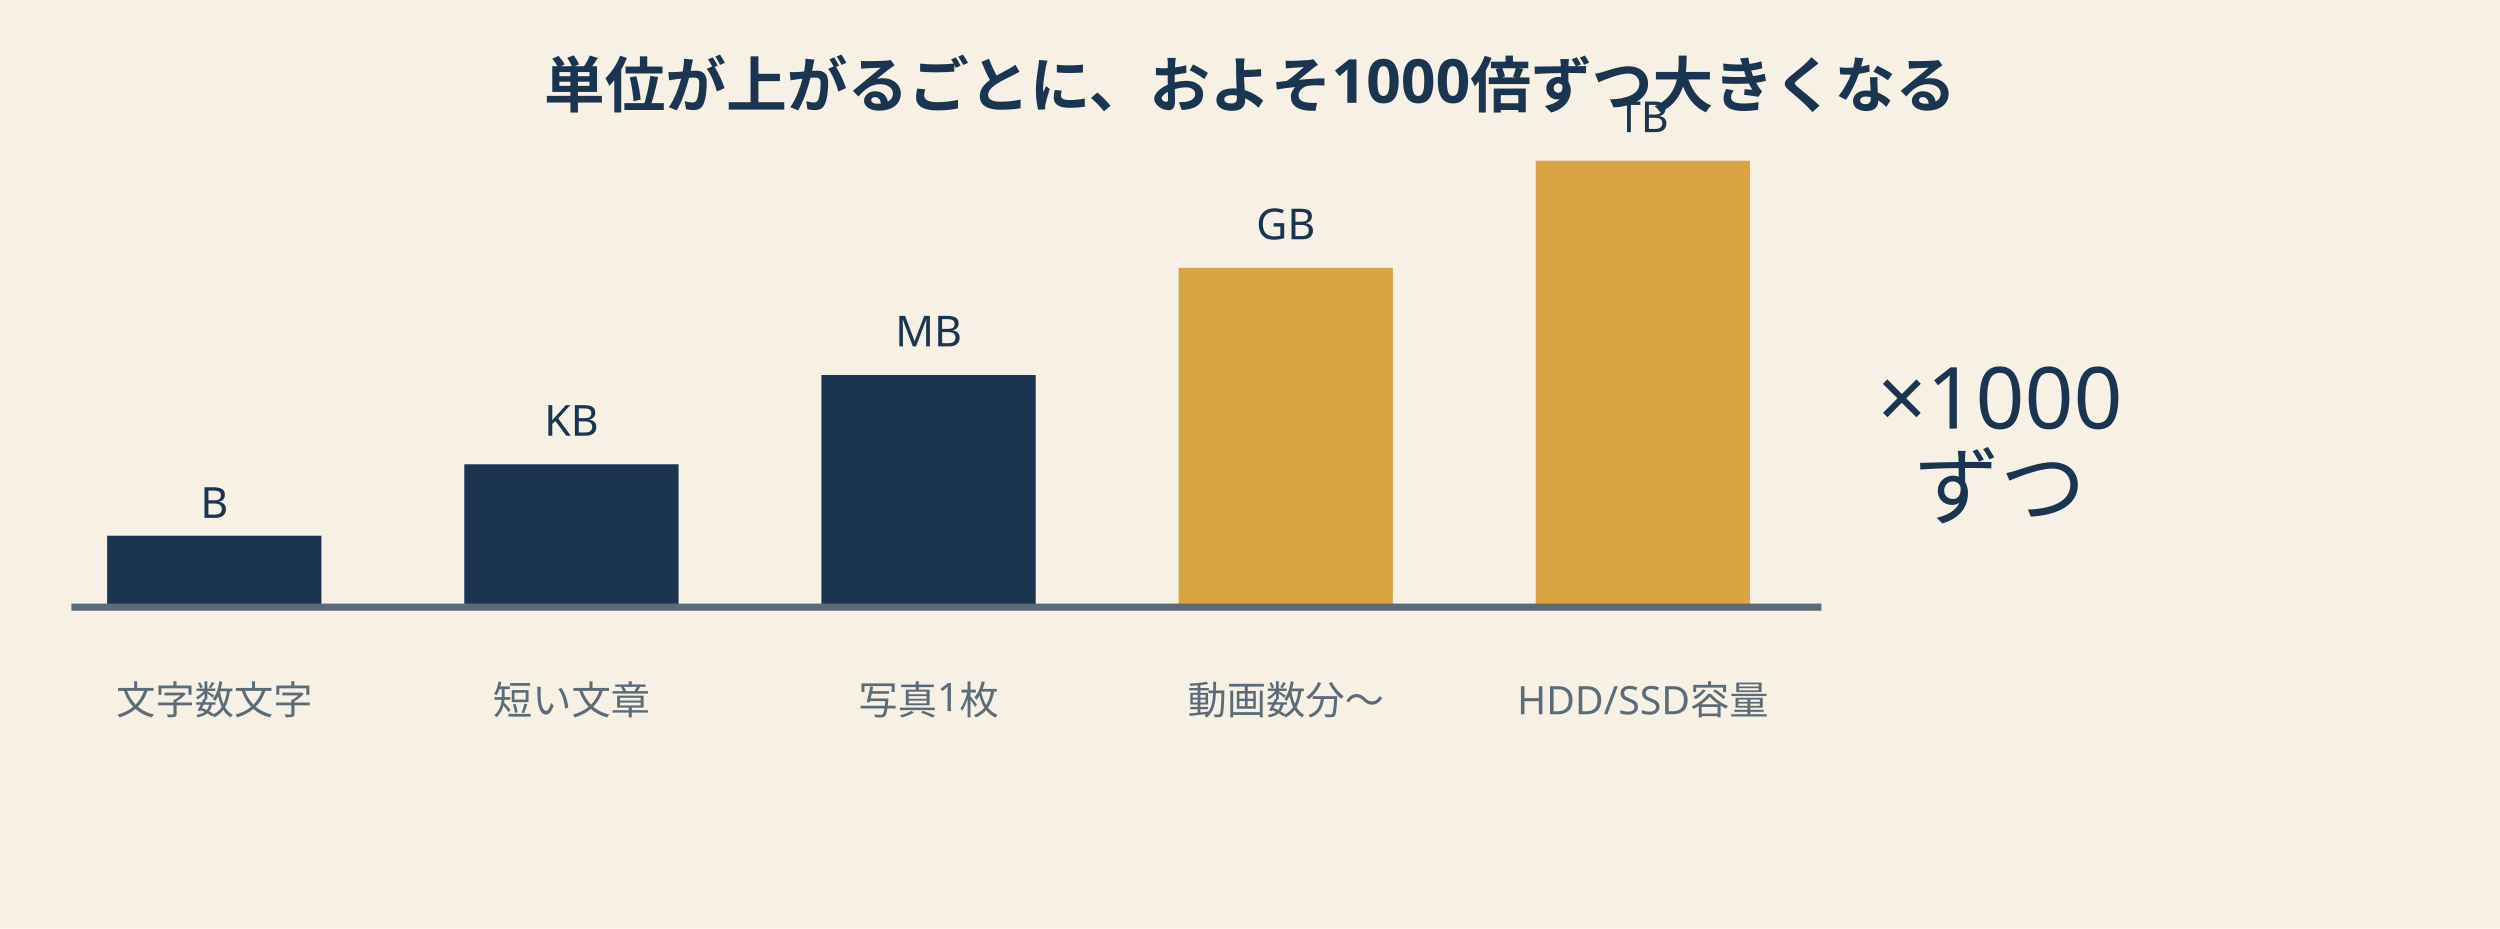
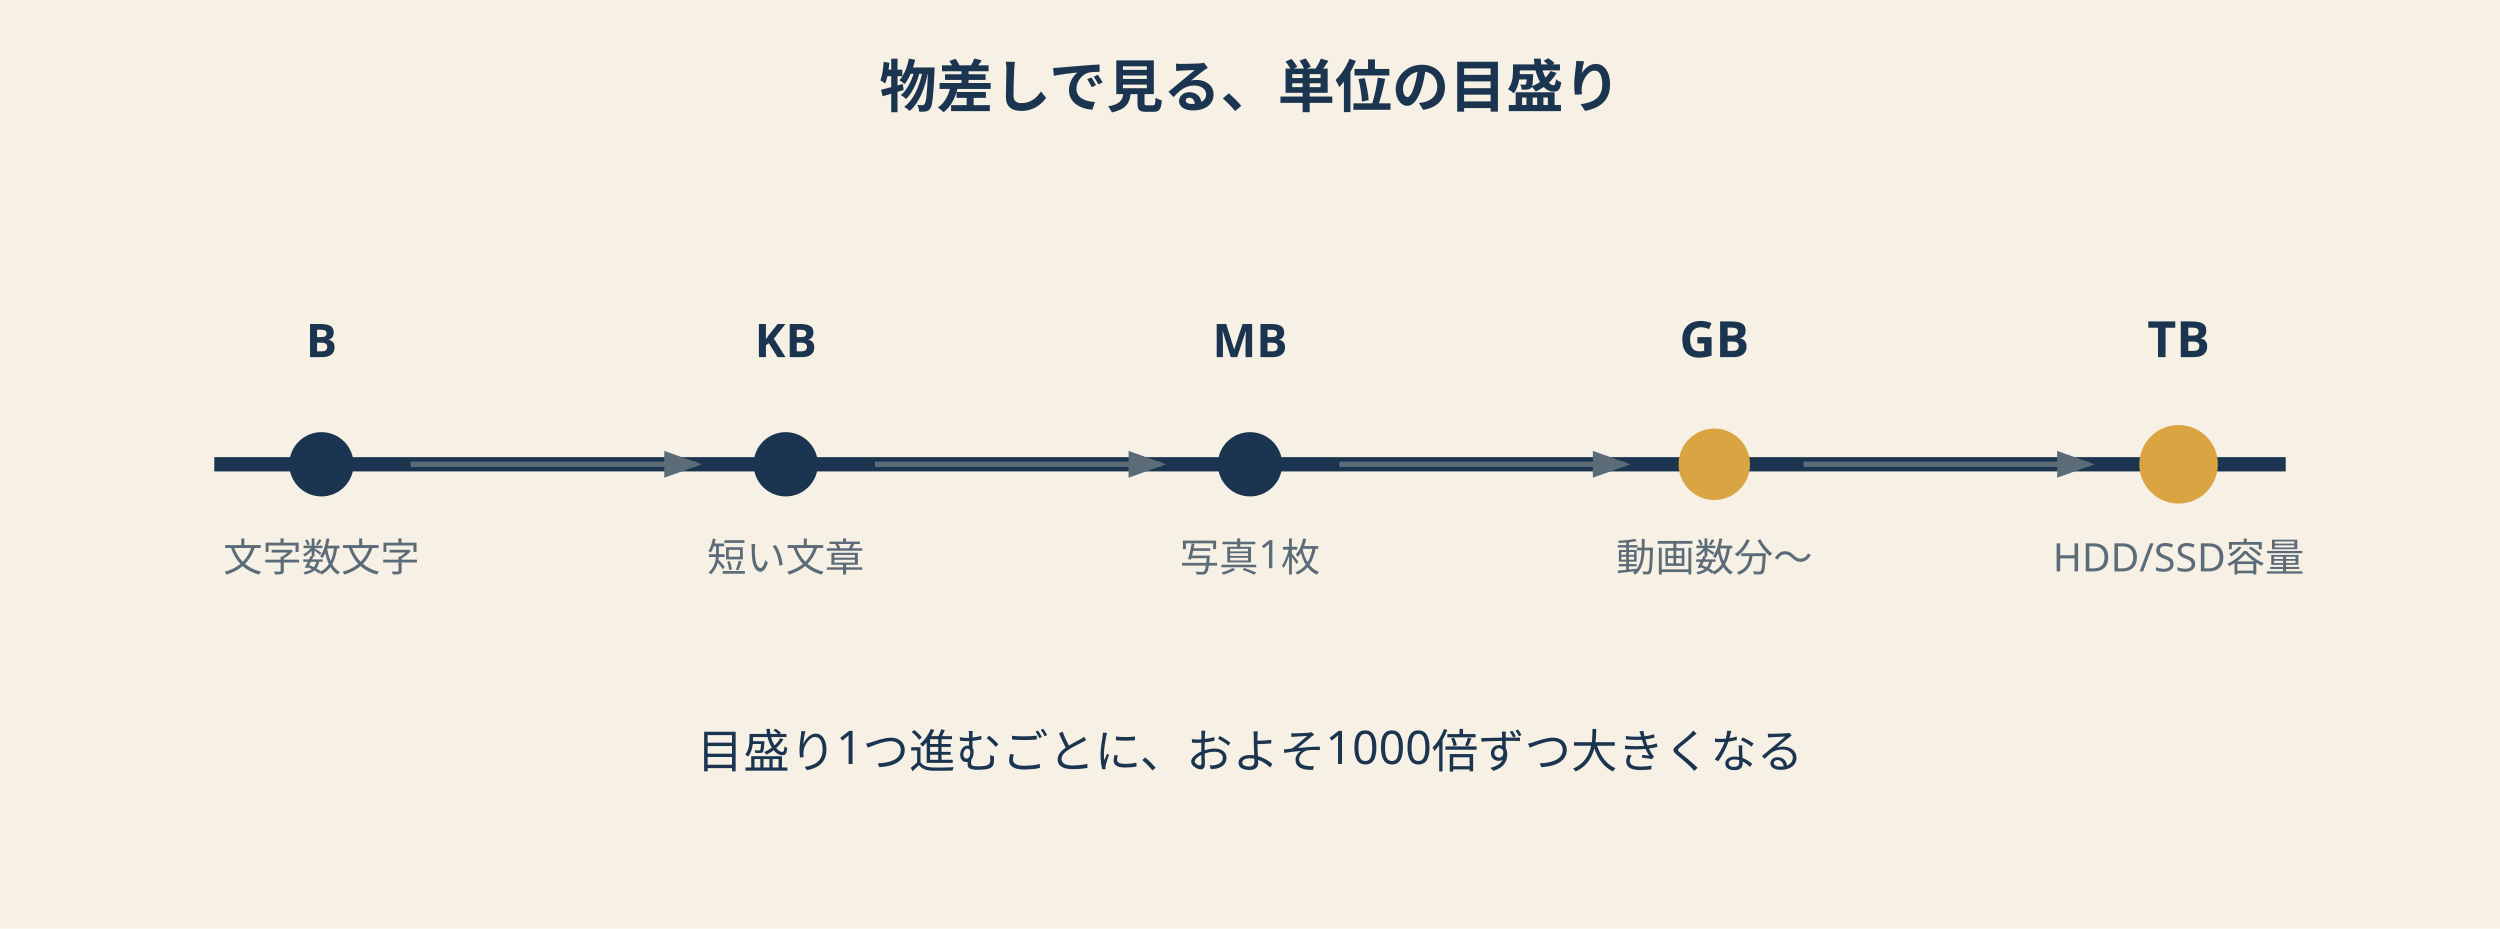
<svg xmlns="http://www.w3.org/2000/svg" viewBox="0 0 700 260">
  <rect width="700" height="260" fill="#F6F1E4" />
-   <text x="350" y="30" font-family="sans-serif" font-size="17" font-weight="bold" fill="#1B3550" text-anchor="middle">単位が上がるごとに、およそ1000倍ずつ大きくなる</text>
+   <text x="350" y="30" font-family="sans-serif" font-size="16" font-weight="bold" fill="#1B3550" text-anchor="middle">物差しで見る、単位の目盛り</text>
+   <line x1="60" y1="130" x2="640" y2="130" stroke="#1B3550" stroke-width="4" />
  <g font-family="sans-serif" text-anchor="middle">
-     <rect x="30" y="150" width="60" height="20" fill="#1B3550" />
-     <text x="60" y="145" font-size="12" fill="#1B3550">B</text>
-     <rect x="130" y="130" width="60" height="40" fill="#1B3550" />
-     <text x="160" y="122" font-size="12" fill="#1B3550">KB</text>
-     <rect x="230" y="105" width="60" height="65" fill="#1B3550" />
-     <text x="260" y="97" font-size="12" fill="#1B3550">MB</text>
-     <rect x="330" y="75" width="60" height="95" fill="#D9A441" />
-     <text x="360" y="67" font-size="12" fill="#1B3550">GB</text>
-     <rect x="430" y="45" width="60" height="125" fill="#D9A441" />
-     <text x="460" y="37" font-size="12" fill="#1B3550">TB</text>
+     <circle cx="90" cy="130" r="9" fill="#1B3550" />
+     <text x="90" y="100" font-size="13" font-weight="bold" fill="#1B3550">B</text>
+     <text x="90" y="160" font-size="11" fill="#5C6B78">文字数文字</text>
+     <circle cx="220" cy="130" r="9" fill="#1B3550" />
+     <text x="220" y="100" font-size="13" font-weight="bold" fill="#1B3550">KB</text>
+     <text x="220" y="160" font-size="11" fill="#5C6B78">短い文章</text>
+     <circle cx="350" cy="130" r="9" fill="#1B3550" />
+     <text x="350" y="100" font-size="13" font-weight="bold" fill="#1B3550">MB</text>
+     <text x="350" y="160" font-size="11" fill="#5C6B78">写真1枚</text>
+     <circle cx="480" cy="130" r="10" fill="#D9A441" />
+     <text x="480" y="100" font-size="14" font-weight="bold" fill="#1B3550">GB</text>
+     <text x="480" y="160" font-size="11" fill="#5C6B78">動画数分〜</text>
+     <circle cx="610" cy="130" r="11" fill="#D9A441" />
+     <text x="610" y="100" font-size="14" font-weight="bold" fill="#1B3550">TB</text>
+     <text x="610" y="160" font-size="11" fill="#5C6B78">HDD/SSD容量</text>
  </g>
-   <line x1="20" y1="170" x2="510" y2="170" stroke="#5C6B78" stroke-width="2" />
-   <text x="60" y="200" font-family="sans-serif" font-size="11" fill="#5C6B78" text-anchor="middle">文字数文字</text>
-   <text x="160" y="200" font-family="sans-serif" font-size="11" fill="#5C6B78" text-anchor="middle">短い文章</text>
-   <text x="260" y="200" font-family="sans-serif" font-size="11" fill="#5C6B78" text-anchor="middle">写真1枚</text>
-   <text x="360" y="200" font-family="sans-serif" font-size="11" fill="#5C6B78" text-anchor="middle">動画数分〜</text>
-   <text x="460" y="200" font-family="sans-serif" font-size="11" fill="#5C6B78" text-anchor="middle">HDD/SSD容量</text>
-   <text x="560" y="120" font-family="sans-serif" font-size="24" fill="#1B3550" text-anchor="middle">×1000</text>
-   <text x="560" y="145" font-family="sans-serif" font-size="24" fill="#1B3550" text-anchor="middle">ずつ</text>
+   <path d="M115,130 h80" stroke="#5C6B78" stroke-width="1.5" marker-end="url(#arrow8)" />
+   <path d="M245,130 h80" stroke="#5C6B78" stroke-width="1.5" marker-end="url(#arrow8)" />
+   <path d="M375,130 h80" stroke="#5C6B78" stroke-width="1.5" marker-end="url(#arrow8)" />
+   <path d="M505,130 h80" stroke="#5C6B78" stroke-width="1.5" marker-end="url(#arrow8)" />
+   <text x="350" y="215" font-family="sans-serif" font-size="13" fill="#1B3550" text-anchor="middle">目盛り1つ進むごとに、およそ1000倍ずつ大きくなる</text>
+   <defs>
+     <marker id="arrow8" markerWidth="8" markerHeight="8" refX="6" refY="2.5" orient="auto" markerUnits="strokeWidth">
+       <path d="M0,0 L0,5 L7,2.5 z" fill="#5C6B78" />
+     </marker>
+   </defs>
</svg>
